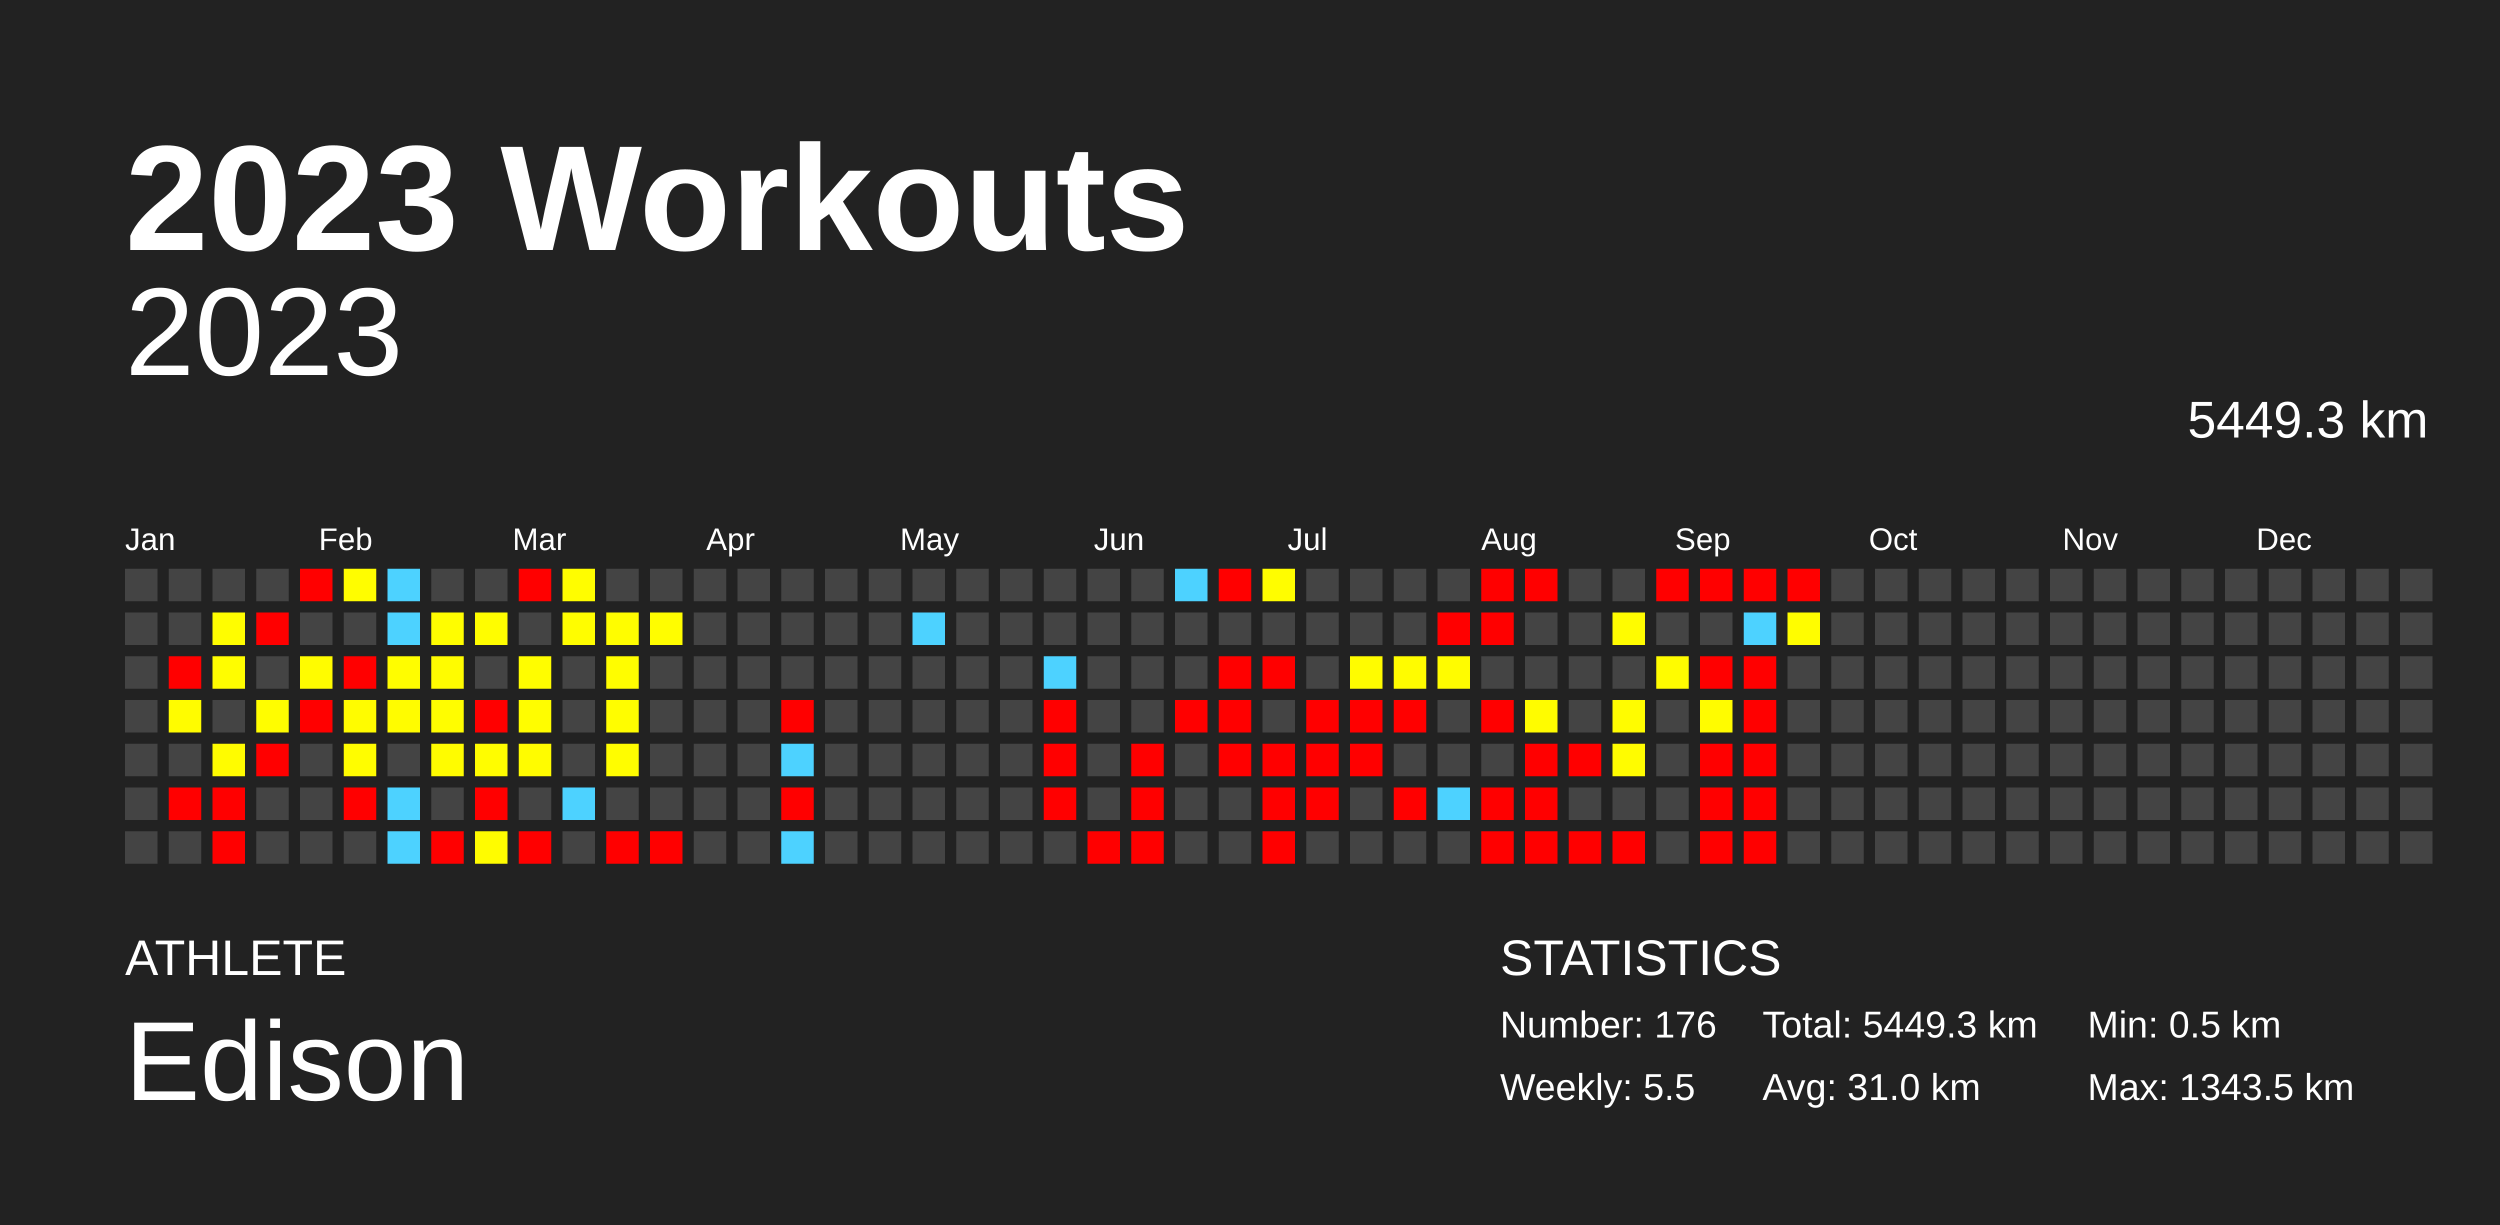
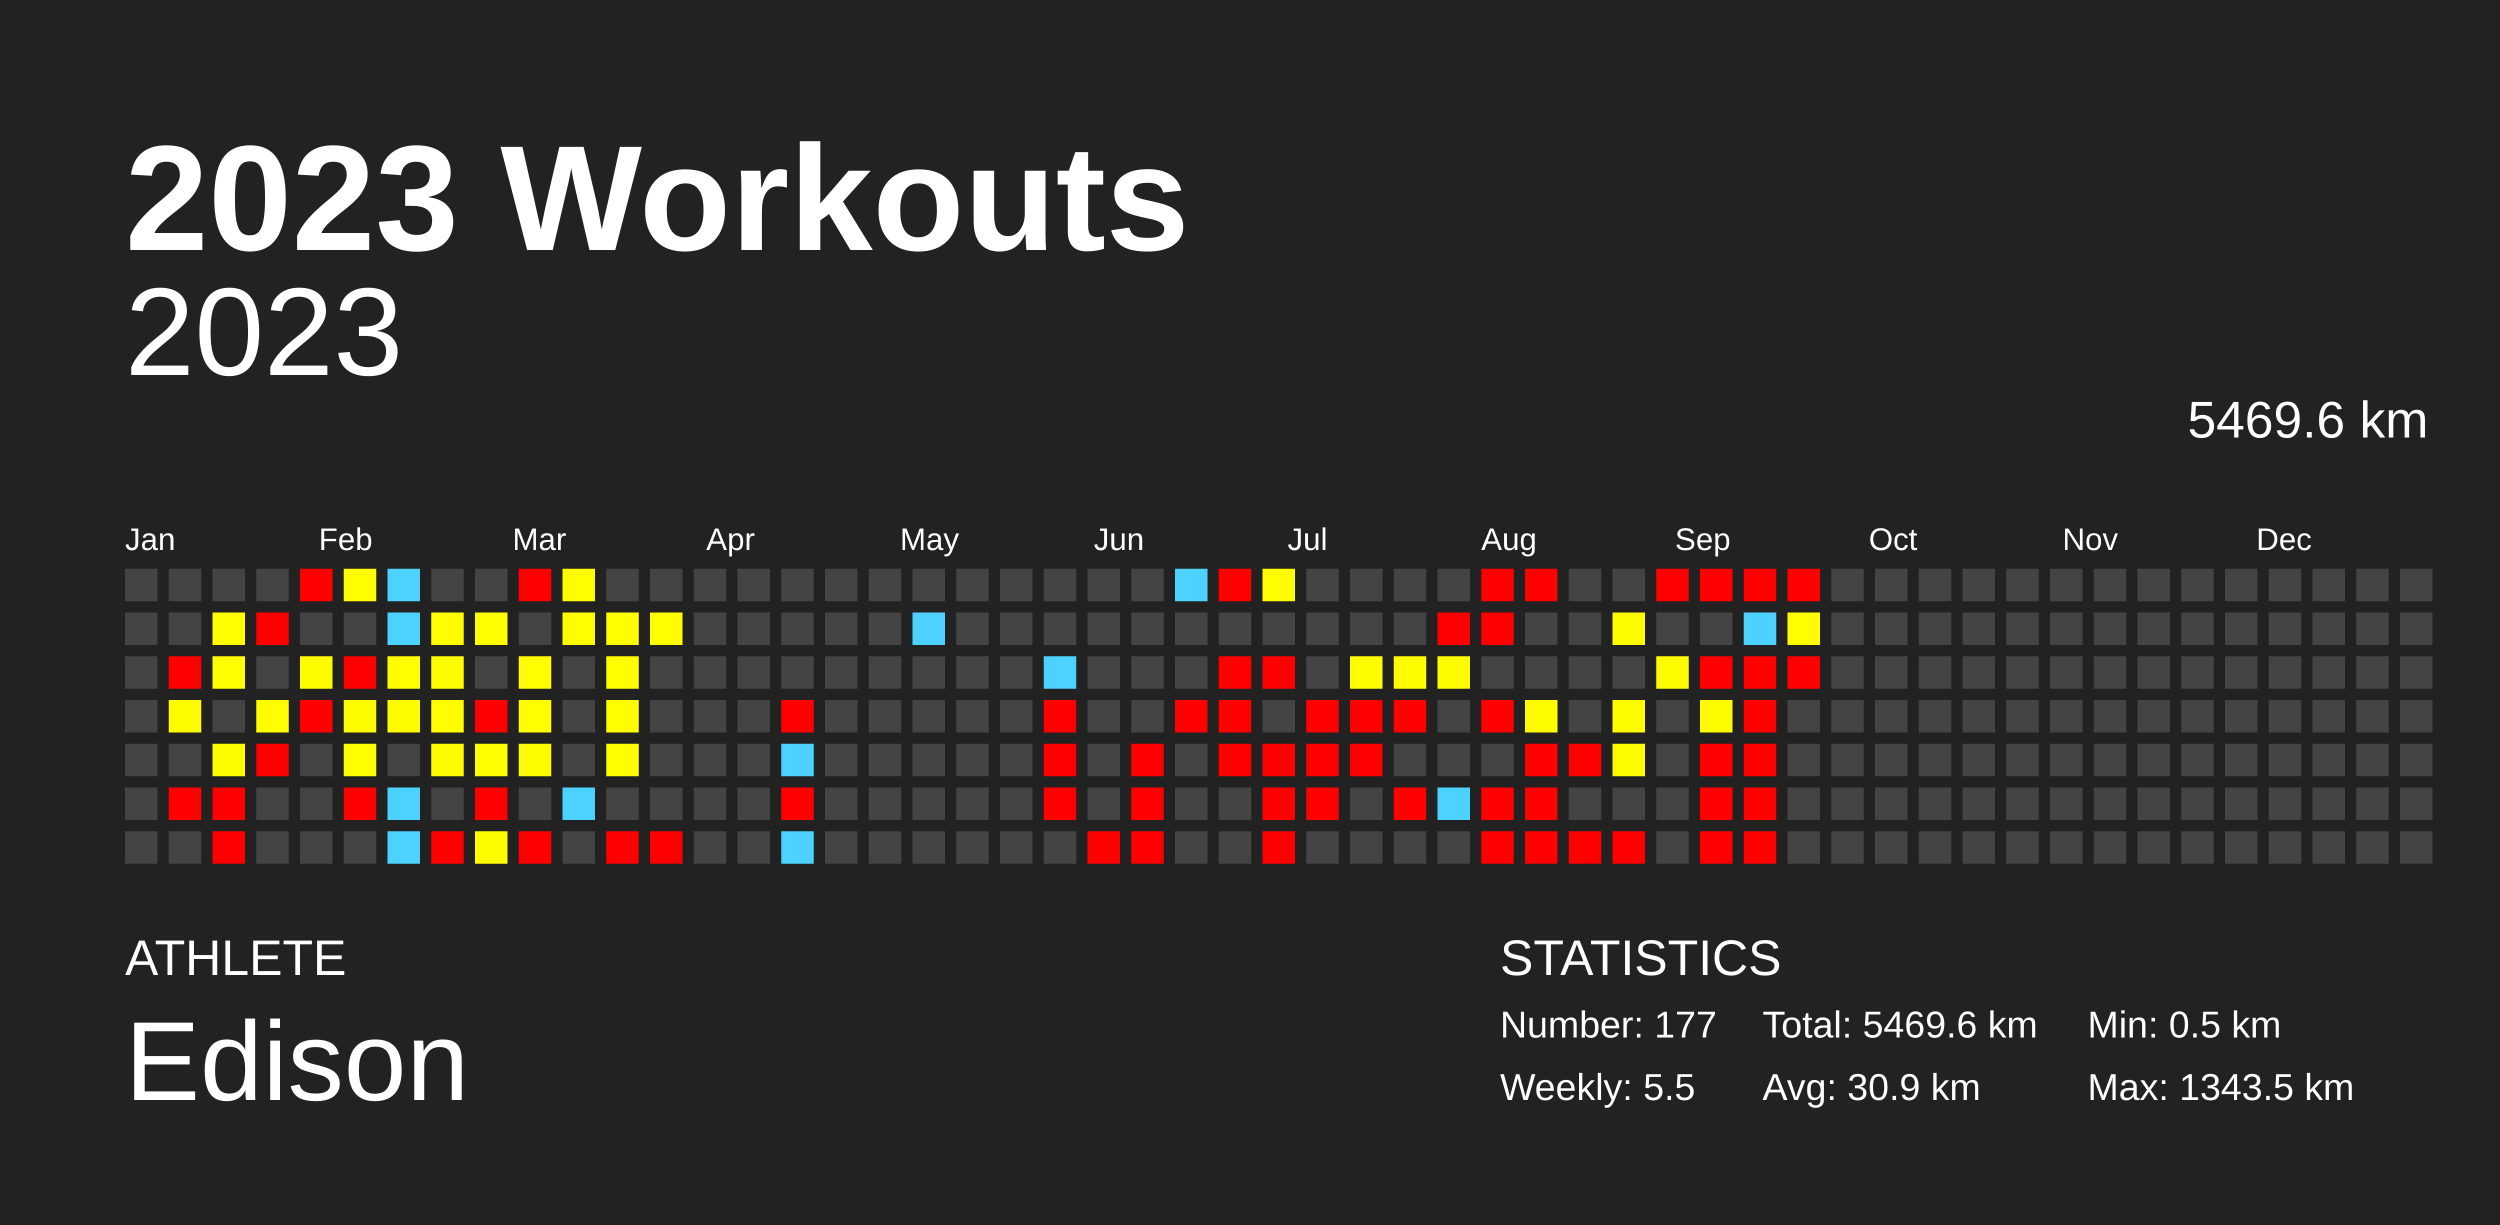
<svg xmlns="http://www.w3.org/2000/svg" baseProfile="full" height="98mm" version="1.1" viewBox="0,0,200,98" width="200mm">
  <defs />
  <rect fill="#222222" height="98" width="200" x="0" y="0" />
  <text fill="#FFFFFF" style="font-size:12px; font-family:Arial; font-weight:bold;" x="10" y="20">2023 Workouts</text>
  <text fill="#FFFFFF" style="font-size:4px; font-family:Arial" x="10" y="78">ATHLETE</text>
  <text fill="#FFFFFF" style="font-size:9px; font-family:Arial" x="10" y="88">Edison</text>
  <text fill="#FFFFFF" style="font-size:4px; font-family:Arial" x="120" y="78">STATISTICS</text>
-   <text fill="#FFFFFF" style="font-size:3px; font-family:Arial" x="120" y="83">Number: 176</text>
+   <text fill="#FFFFFF" style="font-size:3px; font-family:Arial" x="120" y="83">Number: 177</text>
  <text fill="#FFFFFF" style="font-size:3px; font-family:Arial" x="120" y="88">Weekly: 5.5</text>
-   <text fill="#FFFFFF" style="font-size:3px; font-family:Arial" x="141" y="83">Total: 5449.3 km</text>
-   <text fill="#FFFFFF" style="font-size:3px; font-family:Arial" x="141" y="88">Avg: 31.0 km</text>
+   <text fill="#FFFFFF" style="font-size:3px; font-family:Arial" x="141" y="83">Total: 5469.6 km</text>
+   <text fill="#FFFFFF" style="font-size:3px; font-family:Arial" x="141" y="88">Avg: 30.9 km</text>
  <text fill="#FFFFFF" style="font-size:3px; font-family:Arial" x="167" y="83">Min: 0.5 km</text>
  <text fill="#FFFFFF" style="font-size:3px; font-family:Arial" x="167" y="88">Max: 1343.5 km</text>
  <text alignment-baseline="hanging" fill="#FFFFFF" style="font-size:10.0px; font-family:Arial;" x="10" y="30">2023</text>
-   <text alignment-baseline="hanging" fill="#FFFFFF" style="font-size:4.125px; font-family:Arial;" x="175" y="35">5449.3 km</text>
+   <text alignment-baseline="hanging" fill="#FFFFFF" style="font-size:4.125px; font-family:Arial;" x="175" y="35">5469.6 km</text>
  <text fill="#FFFFFF" style="font-size:2.5px; font-family:Arial" x="10.0" y="44">Jan</text>
  <text fill="#FFFFFF" style="font-size:2.5px; font-family:Arial" x="25.5" y="44">Feb</text>
  <text fill="#FFFFFF" style="font-size:2.5px; font-family:Arial" x="41.0" y="44">Mar</text>
  <text fill="#FFFFFF" style="font-size:2.5px; font-family:Arial" x="56.5" y="44">Apr</text>
  <text fill="#FFFFFF" style="font-size:2.5px; font-family:Arial" x="72.0" y="44">May</text>
  <text fill="#FFFFFF" style="font-size:2.5px; font-family:Arial" x="87.5" y="44">Jun</text>
  <text fill="#FFFFFF" style="font-size:2.5px; font-family:Arial" x="103.0" y="44">Jul</text>
  <text fill="#FFFFFF" style="font-size:2.5px; font-family:Arial" x="118.5" y="44">Aug</text>
  <text fill="#FFFFFF" style="font-size:2.5px; font-family:Arial" x="134.0" y="44">Sep</text>
  <text fill="#FFFFFF" style="font-size:2.5px; font-family:Arial" x="149.5" y="44">Oct</text>
  <text fill="#FFFFFF" style="font-size:2.5px; font-family:Arial" x="165.0" y="44">Nov</text>
  <text fill="#FFFFFF" style="font-size:2.5px; font-family:Arial" x="180.5" y="44">Dec</text>
  <rect fill="#444444" height="2.6" width="2.6" x="10.0" y="45.5" />
  <rect fill="#444444" height="2.6" width="2.6" x="10.0" y="49.0" />
  <rect fill="#444444" height="2.6" width="2.6" x="10.0" y="52.5" />
  <rect fill="#444444" height="2.6" width="2.6" x="10.0" y="56.0" />
  <rect fill="#444444" height="2.6" width="2.6" x="10.0" y="59.5" />
  <rect fill="#444444" height="2.6" width="2.6" x="10.0" y="63.0" />
  <rect fill="#444444" height="2.6" width="2.6" x="10.0" y="66.5" />
  <rect fill="#444444" height="2.6" width="2.6" x="13.5" y="45.5" />
  <rect fill="#444444" height="2.6" width="2.6" x="13.5" y="49.0" />
  <rect fill="red" height="2.6" width="2.6" x="13.5" y="52.5" />
  <rect fill="#fffc00" height="2.6" width="2.6" x="13.5" y="56.0" />
  <rect fill="#444444" height="2.6" width="2.6" x="13.5" y="59.5" />
  <rect fill="red" height="2.6" width="2.6" x="13.5" y="63.0" />
  <rect fill="#444444" height="2.6" width="2.6" x="13.5" y="66.5" />
  <rect fill="#444444" height="2.6" width="2.6" x="17.0" y="45.5" />
  <rect fill="#fffd00" height="2.6" width="2.6" x="17.0" y="49.0" />
  <rect fill="#fffd00" height="2.6" width="2.6" x="17.0" y="52.5" />
  <rect fill="#444444" height="2.6" width="2.6" x="17.0" y="56.0" />
  <rect fill="#fffc00" height="2.6" width="2.6" x="17.0" y="59.5" />
  <rect fill="red" height="2.6" width="2.6" x="17.0" y="63.0" />
  <rect fill="red" height="2.6" width="2.6" x="17.0" y="66.5" />
  <rect fill="#444444" height="2.6" width="2.6" x="20.5" y="45.5" />
  <rect fill="red" height="2.6" width="2.6" x="20.5" y="49.0" />
  <rect fill="#444444" height="2.6" width="2.6" x="20.5" y="52.5" />
  <rect fill="#fffd00" height="2.6" width="2.6" x="20.5" y="56.0" />
  <rect fill="red" height="2.6" width="2.6" x="20.5" y="59.5" />
  <rect fill="#444444" height="2.6" width="2.6" x="20.5" y="63.0" />
  <rect fill="#444444" height="2.6" width="2.6" x="20.5" y="66.5" />
  <rect fill="red" height="2.6" width="2.6" x="24.0" y="45.5" />
  <rect fill="#444444" height="2.6" width="2.6" x="24.0" y="49.0" />
  <rect fill="#fffc00" height="2.6" width="2.6" x="24.0" y="52.5" />
  <rect fill="red" height="2.6" width="2.6" x="24.0" y="56.0" />
  <rect fill="#444444" height="2.6" width="2.6" x="24.0" y="59.5" />
  <rect fill="#444444" height="2.6" width="2.6" x="24.0" y="63.0" />
  <rect fill="#444444" height="2.6" width="2.6" x="24.0" y="66.5" />
  <rect fill="#fffd00" height="2.6" width="2.6" x="27.5" y="45.5" />
  <rect fill="#444444" height="2.6" width="2.6" x="27.5" y="49.0" />
  <rect fill="red" height="2.6" width="2.6" x="27.5" y="52.5" />
  <rect fill="#fffc00" height="2.6" width="2.6" x="27.5" y="56.0" />
  <rect fill="#fffd00" height="2.6" width="2.6" x="27.5" y="59.5" />
  <rect fill="red" height="2.6" width="2.6" x="27.5" y="63.0" />
  <rect fill="#444444" height="2.6" width="2.6" x="27.5" y="66.5" />
  <rect fill="#4dd2ff" height="2.6" width="2.6" x="31.0" y="45.5" />
  <rect fill="#4dd2ff" height="2.6" width="2.6" x="31.0" y="49.0" />
  <rect fill="#fffd00" height="2.6" width="2.6" x="31.0" y="52.5" />
  <rect fill="#fffc00" height="2.6" width="2.6" x="31.0" y="56.0" />
  <rect fill="#444444" height="2.6" width="2.6" x="31.0" y="59.5" />
  <rect fill="#4dd2ff" height="2.6" width="2.6" x="31.0" y="63.0" />
  <rect fill="#4dd2ff" height="2.6" width="2.6" x="31.0" y="66.5" />
  <rect fill="#444444" height="2.6" width="2.6" x="34.5" y="45.5" />
  <rect fill="#fffd00" height="2.6" width="2.6" x="34.5" y="49.0" />
  <rect fill="#fffc00" height="2.6" width="2.6" x="34.5" y="52.5" />
  <rect fill="#fffd00" height="2.6" width="2.6" x="34.5" y="56.0" />
  <rect fill="#fffc00" height="2.6" width="2.6" x="34.5" y="59.5" />
  <rect fill="#444444" height="2.6" width="2.6" x="34.5" y="63.0" />
  <rect fill="red" height="2.6" width="2.6" x="34.5" y="66.5" />
  <rect fill="#444444" height="2.6" width="2.6" x="38.0" y="45.5" />
  <rect fill="#fffd00" height="2.6" width="2.6" x="38.0" y="49.0" />
  <rect fill="#444444" height="2.6" width="2.6" x="38.0" y="52.5" />
  <rect fill="red" height="2.6" width="2.6" x="38.0" y="56.0" />
  <rect fill="#fffd00" height="2.6" width="2.6" x="38.0" y="59.5" />
  <rect fill="red" height="2.6" width="2.6" x="38.0" y="63.0" />
  <rect fill="#fffc00" height="2.6" width="2.6" x="38.0" y="66.5" />
  <rect fill="red" height="2.6" width="2.6" x="41.5" y="45.5" />
  <rect fill="#444444" height="2.6" width="2.6" x="41.5" y="49.0" />
  <rect fill="#fffd00" height="2.6" width="2.6" x="41.5" y="52.5" />
  <rect fill="#fffd00" height="2.6" width="2.6" x="41.5" y="56.0" />
  <rect fill="#fffc00" height="2.6" width="2.6" x="41.5" y="59.5" />
  <rect fill="#444444" height="2.6" width="2.6" x="41.5" y="63.0" />
  <rect fill="red" height="2.6" width="2.6" x="41.5" y="66.5" />
  <rect fill="#fffd00" height="2.6" width="2.6" x="45.0" y="45.5" />
  <rect fill="#fffd00" height="2.6" width="2.6" x="45.0" y="49.0" />
  <rect fill="#444444" height="2.6" width="2.6" x="45.0" y="52.5" />
  <rect fill="#444444" height="2.6" width="2.6" x="45.0" y="56.0" />
  <rect fill="#444444" height="2.6" width="2.6" x="45.0" y="59.5" />
  <rect fill="#4dd2ff" height="2.6" width="2.6" x="45.0" y="63.0" />
  <rect fill="#444444" height="2.6" width="2.6" x="45.0" y="66.5" />
  <rect fill="#444444" height="2.6" width="2.6" x="48.5" y="45.5" />
  <rect fill="#fffd00" height="2.6" width="2.6" x="48.5" y="49.0" />
  <rect fill="#fffd00" height="2.6" width="2.6" x="48.5" y="52.5" />
  <rect fill="#fffd00" height="2.6" width="2.6" x="48.5" y="56.0" />
  <rect fill="#fffd00" height="2.6" width="2.6" x="48.5" y="59.5" />
  <rect fill="#444444" height="2.6" width="2.6" x="48.5" y="63.0" />
  <rect fill="red" height="2.6" width="2.6" x="48.5" y="66.5" />
  <rect fill="#444444" height="2.6" width="2.6" x="52.0" y="45.5" />
  <rect fill="#fffd00" height="2.6" width="2.6" x="52.0" y="49.0" />
  <rect fill="#444444" height="2.6" width="2.6" x="52.0" y="52.5" />
  <rect fill="#444444" height="2.6" width="2.6" x="52.0" y="56.0" />
  <rect fill="#444444" height="2.6" width="2.6" x="52.0" y="59.5" />
  <rect fill="#444444" height="2.6" width="2.6" x="52.0" y="63.0" />
  <rect fill="red" height="2.6" width="2.6" x="52.0" y="66.5" />
  <rect fill="#444444" height="2.6" width="2.6" x="55.5" y="45.5" />
  <rect fill="#444444" height="2.6" width="2.6" x="55.5" y="49.0" />
  <rect fill="#444444" height="2.6" width="2.6" x="55.5" y="52.5" />
  <rect fill="#444444" height="2.6" width="2.6" x="55.5" y="56.0" />
  <rect fill="#444444" height="2.6" width="2.6" x="55.5" y="59.5" />
  <rect fill="#444444" height="2.6" width="2.6" x="55.5" y="63.0" />
  <rect fill="#444444" height="2.6" width="2.6" x="55.5" y="66.5" />
  <rect fill="#444444" height="2.6" width="2.6" x="59.0" y="45.5" />
  <rect fill="#444444" height="2.6" width="2.6" x="59.0" y="49.0" />
  <rect fill="#444444" height="2.6" width="2.6" x="59.0" y="52.5" />
  <rect fill="#444444" height="2.6" width="2.6" x="59.0" y="56.0" />
  <rect fill="#444444" height="2.6" width="2.6" x="59.0" y="59.5" />
  <rect fill="#444444" height="2.6" width="2.6" x="59.0" y="63.0" />
  <rect fill="#444444" height="2.6" width="2.6" x="59.0" y="66.5" />
  <rect fill="#444444" height="2.6" width="2.6" x="62.5" y="45.5" />
  <rect fill="#444444" height="2.6" width="2.6" x="62.5" y="49.0" />
  <rect fill="#444444" height="2.6" width="2.6" x="62.5" y="52.5" />
  <rect fill="red" height="2.6" width="2.6" x="62.5" y="56.0" />
  <rect fill="#4dd2ff" height="2.6" width="2.6" x="62.5" y="59.5" />
  <rect fill="red" height="2.6" width="2.6" x="62.5" y="63.0" />
  <rect fill="#4dd2ff" height="2.6" width="2.6" x="62.5" y="66.5" />
  <rect fill="#444444" height="2.6" width="2.6" x="66.0" y="45.5" />
  <rect fill="#444444" height="2.6" width="2.6" x="66.0" y="49.0" />
  <rect fill="#444444" height="2.6" width="2.6" x="66.0" y="52.5" />
  <rect fill="#444444" height="2.6" width="2.6" x="66.0" y="56.0" />
  <rect fill="#444444" height="2.6" width="2.6" x="66.0" y="59.5" />
  <rect fill="#444444" height="2.6" width="2.6" x="66.0" y="63.0" />
  <rect fill="#444444" height="2.6" width="2.6" x="66.0" y="66.5" />
  <rect fill="#444444" height="2.6" width="2.6" x="69.5" y="45.5" />
  <rect fill="#444444" height="2.6" width="2.6" x="69.5" y="49.0" />
  <rect fill="#444444" height="2.6" width="2.6" x="69.5" y="52.5" />
  <rect fill="#444444" height="2.6" width="2.6" x="69.5" y="56.0" />
  <rect fill="#444444" height="2.6" width="2.6" x="69.5" y="59.5" />
  <rect fill="#444444" height="2.6" width="2.6" x="69.5" y="63.0" />
  <rect fill="#444444" height="2.6" width="2.6" x="69.5" y="66.5" />
  <rect fill="#444444" height="2.6" width="2.6" x="73.0" y="45.5" />
  <rect fill="#4dd2ff" height="2.6" width="2.6" x="73.0" y="49.0" />
  <rect fill="#444444" height="2.6" width="2.6" x="73.0" y="52.5" />
  <rect fill="#444444" height="2.6" width="2.6" x="73.0" y="56.0" />
  <rect fill="#444444" height="2.6" width="2.6" x="73.0" y="59.5" />
  <rect fill="#444444" height="2.6" width="2.6" x="73.0" y="63.0" />
  <rect fill="#444444" height="2.6" width="2.6" x="73.0" y="66.5" />
  <rect fill="#444444" height="2.6" width="2.6" x="76.5" y="45.5" />
  <rect fill="#444444" height="2.6" width="2.6" x="76.5" y="49.0" />
  <rect fill="#444444" height="2.6" width="2.6" x="76.5" y="52.5" />
  <rect fill="#444444" height="2.6" width="2.6" x="76.5" y="56.0" />
  <rect fill="#444444" height="2.6" width="2.6" x="76.5" y="59.5" />
  <rect fill="#444444" height="2.6" width="2.6" x="76.5" y="63.0" />
  <rect fill="#444444" height="2.6" width="2.6" x="76.5" y="66.5" />
  <rect fill="#444444" height="2.6" width="2.6" x="80.0" y="45.5" />
  <rect fill="#444444" height="2.6" width="2.6" x="80.0" y="49.0" />
  <rect fill="#444444" height="2.6" width="2.6" x="80.0" y="52.5" />
  <rect fill="#444444" height="2.6" width="2.6" x="80.0" y="56.0" />
  <rect fill="#444444" height="2.6" width="2.6" x="80.0" y="59.5" />
  <rect fill="#444444" height="2.6" width="2.6" x="80.0" y="63.0" />
  <rect fill="#444444" height="2.6" width="2.6" x="80.0" y="66.5" />
  <rect fill="#444444" height="2.6" width="2.6" x="83.5" y="45.5" />
  <rect fill="#444444" height="2.6" width="2.6" x="83.5" y="49.0" />
  <rect fill="#4dd2ff" height="2.6" width="2.6" x="83.5" y="52.5" />
  <rect fill="red" height="2.6" width="2.6" x="83.5" y="56.0" />
  <rect fill="red" height="2.6" width="2.6" x="83.5" y="59.5" />
  <rect fill="red" height="2.6" width="2.6" x="83.5" y="63.0" />
  <rect fill="#444444" height="2.6" width="2.6" x="83.5" y="66.5" />
  <rect fill="#444444" height="2.6" width="2.6" x="87.0" y="45.5" />
  <rect fill="#444444" height="2.6" width="2.6" x="87.0" y="49.0" />
  <rect fill="#444444" height="2.6" width="2.6" x="87.0" y="52.5" />
  <rect fill="#444444" height="2.6" width="2.6" x="87.0" y="56.0" />
  <rect fill="#444444" height="2.6" width="2.6" x="87.0" y="59.5" />
  <rect fill="#444444" height="2.6" width="2.6" x="87.0" y="63.0" />
  <rect fill="red" height="2.6" width="2.6" x="87.0" y="66.5" />
  <rect fill="#444444" height="2.6" width="2.6" x="90.5" y="45.5" />
  <rect fill="#444444" height="2.6" width="2.6" x="90.5" y="49.0" />
  <rect fill="#444444" height="2.6" width="2.6" x="90.5" y="52.5" />
  <rect fill="#444444" height="2.6" width="2.6" x="90.5" y="56.0" />
  <rect fill="red" height="2.6" width="2.6" x="90.5" y="59.5" />
  <rect fill="red" height="2.6" width="2.6" x="90.5" y="63.0" />
  <rect fill="red" height="2.6" width="2.6" x="90.5" y="66.5" />
  <rect fill="#4dd2ff" height="2.6" width="2.6" x="94.0" y="45.5" />
  <rect fill="#444444" height="2.6" width="2.6" x="94.0" y="49.0" />
  <rect fill="#444444" height="2.6" width="2.6" x="94.0" y="52.5" />
  <rect fill="red" height="2.6" width="2.6" x="94.0" y="56.0" />
  <rect fill="#444444" height="2.6" width="2.6" x="94.0" y="59.5" />
  <rect fill="#444444" height="2.6" width="2.6" x="94.0" y="63.0" />
  <rect fill="#444444" height="2.6" width="2.6" x="94.0" y="66.5" />
  <rect fill="red" height="2.6" width="2.6" x="97.5" y="45.5" />
  <rect fill="#444444" height="2.6" width="2.6" x="97.5" y="49.0" />
  <rect fill="red" height="2.6" width="2.6" x="97.5" y="52.5" />
  <rect fill="red" height="2.6" width="2.6" x="97.5" y="56.0" />
  <rect fill="red" height="2.6" width="2.6" x="97.5" y="59.5" />
  <rect fill="#444444" height="2.6" width="2.6" x="97.5" y="63.0" />
  <rect fill="#444444" height="2.6" width="2.6" x="97.5" y="66.5" />
  <rect fill="#fffd00" height="2.6" width="2.6" x="101.0" y="45.5" />
  <rect fill="#444444" height="2.6" width="2.6" x="101.0" y="49.0" />
  <rect fill="red" height="2.6" width="2.6" x="101.0" y="52.5" />
  <rect fill="#444444" height="2.6" width="2.6" x="101.0" y="56.0" />
  <rect fill="red" height="2.6" width="2.6" x="101.0" y="59.5" />
  <rect fill="red" height="2.6" width="2.6" x="101.0" y="63.0" />
  <rect fill="red" height="2.6" width="2.6" x="101.0" y="66.5" />
  <rect fill="#444444" height="2.6" width="2.6" x="104.5" y="45.5" />
  <rect fill="#444444" height="2.6" width="2.6" x="104.5" y="49.0" />
  <rect fill="#444444" height="2.6" width="2.6" x="104.5" y="52.5" />
  <rect fill="red" height="2.6" width="2.6" x="104.5" y="56.0" />
  <rect fill="red" height="2.6" width="2.6" x="104.5" y="59.5" />
  <rect fill="red" height="2.6" width="2.6" x="104.5" y="63.0" />
  <rect fill="#444444" height="2.6" width="2.6" x="104.5" y="66.5" />
  <rect fill="#444444" height="2.6" width="2.6" x="108.0" y="45.5" />
  <rect fill="#444444" height="2.6" width="2.6" x="108.0" y="49.0" />
  <rect fill="#fffc00" height="2.6" width="2.6" x="108.0" y="52.5" />
  <rect fill="red" height="2.6" width="2.6" x="108.0" y="56.0" />
  <rect fill="red" height="2.6" width="2.6" x="108.0" y="59.5" />
  <rect fill="#444444" height="2.6" width="2.6" x="108.0" y="63.0" />
  <rect fill="#444444" height="2.6" width="2.6" x="108.0" y="66.5" />
  <rect fill="#444444" height="2.6" width="2.6" x="111.5" y="45.5" />
  <rect fill="#444444" height="2.6" width="2.6" x="111.5" y="49.0" />
  <rect fill="#fffc00" height="2.6" width="2.6" x="111.5" y="52.5" />
  <rect fill="red" height="2.6" width="2.6" x="111.5" y="56.0" />
  <rect fill="#444444" height="2.6" width="2.6" x="111.5" y="59.5" />
  <rect fill="red" height="2.6" width="2.6" x="111.5" y="63.0" />
  <rect fill="#444444" height="2.6" width="2.6" x="111.5" y="66.5" />
  <rect fill="#444444" height="2.6" width="2.6" x="115.0" y="45.5" />
  <rect fill="red" height="2.6" width="2.6" x="115.0" y="49.0" />
  <rect fill="#fffc00" height="2.6" width="2.6" x="115.0" y="52.5" />
  <rect fill="#444444" height="2.6" width="2.6" x="115.0" y="56.0" />
  <rect fill="#444444" height="2.6" width="2.6" x="115.0" y="59.5" />
  <rect fill="#4dd2ff" height="2.6" width="2.6" x="115.0" y="63.0" />
  <rect fill="#444444" height="2.6" width="2.6" x="115.0" y="66.5" />
  <rect fill="red" height="2.6" width="2.6" x="118.5" y="45.5" />
  <rect fill="red" height="2.6" width="2.6" x="118.5" y="49.0" />
  <rect fill="#444444" height="2.6" width="2.6" x="118.5" y="52.5" />
  <rect fill="red" height="2.6" width="2.6" x="118.5" y="56.0" />
  <rect fill="#444444" height="2.6" width="2.6" x="118.5" y="59.5" />
  <rect fill="red" height="2.6" width="2.6" x="118.5" y="63.0" />
  <rect fill="red" height="2.6" width="2.6" x="118.5" y="66.5" />
  <rect fill="red" height="2.6" width="2.6" x="122.0" y="45.5" />
  <rect fill="#444444" height="2.6" width="2.6" x="122.0" y="49.0" />
  <rect fill="#444444" height="2.6" width="2.6" x="122.0" y="52.5" />
  <rect fill="#fffc00" height="2.6" width="2.6" x="122.0" y="56.0" />
  <rect fill="red" height="2.6" width="2.6" x="122.0" y="59.5" />
  <rect fill="red" height="2.6" width="2.6" x="122.0" y="63.0" />
  <rect fill="red" height="2.6" width="2.6" x="122.0" y="66.5" />
  <rect fill="#444444" height="2.6" width="2.6" x="125.5" y="45.5" />
  <rect fill="#444444" height="2.6" width="2.6" x="125.5" y="49.0" />
  <rect fill="#444444" height="2.6" width="2.6" x="125.5" y="52.5" />
  <rect fill="#444444" height="2.6" width="2.6" x="125.5" y="56.0" />
  <rect fill="red" height="2.6" width="2.6" x="125.5" y="59.5" />
  <rect fill="#444444" height="2.6" width="2.6" x="125.5" y="63.0" />
  <rect fill="red" height="2.6" width="2.6" x="125.5" y="66.5" />
  <rect fill="#444444" height="2.6" width="2.6" x="129.0" y="45.5" />
  <rect fill="#fffc00" height="2.6" width="2.6" x="129.0" y="49.0" />
  <rect fill="#444444" height="2.6" width="2.6" x="129.0" y="52.5" />
  <rect fill="#fffc00" height="2.6" width="2.6" x="129.0" y="56.0" />
  <rect fill="#fffc00" height="2.6" width="2.6" x="129.0" y="59.5" />
  <rect fill="#444444" height="2.6" width="2.6" x="129.0" y="63.0" />
  <rect fill="red" height="2.6" width="2.6" x="129.0" y="66.5" />
  <rect fill="red" height="2.6" width="2.6" x="132.5" y="45.5" />
  <rect fill="#444444" height="2.6" width="2.6" x="132.5" y="49.0" />
  <rect fill="#fffc00" height="2.6" width="2.6" x="132.5" y="52.5" />
  <rect fill="#444444" height="2.6" width="2.6" x="132.5" y="56.0" />
  <rect fill="#444444" height="2.6" width="2.6" x="132.5" y="59.5" />
  <rect fill="#444444" height="2.6" width="2.6" x="132.5" y="63.0" />
  <rect fill="#444444" height="2.6" width="2.6" x="132.5" y="66.5" />
  <rect fill="red" height="2.6" width="2.6" x="136.0" y="45.5" />
  <rect fill="#444444" height="2.6" width="2.6" x="136.0" y="49.0" />
  <rect fill="red" height="2.6" width="2.6" x="136.0" y="52.5" />
  <rect fill="#fffc00" height="2.6" width="2.6" x="136.0" y="56.0" />
  <rect fill="red" height="2.6" width="2.6" x="136.0" y="59.5" />
  <rect fill="red" height="2.6" width="2.6" x="136.0" y="63.0" />
  <rect fill="red" height="2.6" width="2.6" x="136.0" y="66.5" />
  <rect fill="red" height="2.6" width="2.6" x="139.5" y="45.5" />
  <rect fill="#4dd2ff" height="2.6" width="2.6" x="139.5" y="49.0" />
  <rect fill="red" height="2.6" width="2.6" x="139.5" y="52.5" />
  <rect fill="red" height="2.6" width="2.6" x="139.5" y="56.0" />
  <rect fill="red" height="2.6" width="2.6" x="139.5" y="59.5" />
  <rect fill="red" height="2.6" width="2.6" x="139.5" y="63.0" />
  <rect fill="red" height="2.6" width="2.6" x="139.5" y="66.5" />
  <rect fill="red" height="2.6" width="2.6" x="143.0" y="45.5" />
  <rect fill="#fffd00" height="2.6" width="2.6" x="143.0" y="49.0" />
-   <rect fill="#444444" height="2.6" width="2.6" x="143.0" y="52.5" />
+   <rect fill="red" height="2.6" width="2.6" x="143.0" y="52.5" />
  <rect fill="#444444" height="2.6" width="2.6" x="143.0" y="56.0" />
  <rect fill="#444444" height="2.6" width="2.6" x="143.0" y="59.5" />
  <rect fill="#444444" height="2.6" width="2.6" x="143.0" y="63.0" />
  <rect fill="#444444" height="2.6" width="2.6" x="143.0" y="66.5" />
  <rect fill="#444444" height="2.6" width="2.6" x="146.5" y="45.5" />
  <rect fill="#444444" height="2.6" width="2.6" x="146.5" y="49.0" />
  <rect fill="#444444" height="2.6" width="2.6" x="146.5" y="52.5" />
  <rect fill="#444444" height="2.6" width="2.6" x="146.5" y="56.0" />
  <rect fill="#444444" height="2.6" width="2.6" x="146.5" y="59.5" />
  <rect fill="#444444" height="2.6" width="2.6" x="146.5" y="63.0" />
  <rect fill="#444444" height="2.6" width="2.6" x="146.5" y="66.5" />
  <rect fill="#444444" height="2.6" width="2.6" x="150.0" y="45.5" />
  <rect fill="#444444" height="2.6" width="2.6" x="150.0" y="49.0" />
  <rect fill="#444444" height="2.6" width="2.6" x="150.0" y="52.5" />
  <rect fill="#444444" height="2.6" width="2.6" x="150.0" y="56.0" />
  <rect fill="#444444" height="2.6" width="2.6" x="150.0" y="59.5" />
  <rect fill="#444444" height="2.6" width="2.6" x="150.0" y="63.0" />
  <rect fill="#444444" height="2.6" width="2.6" x="150.0" y="66.5" />
  <rect fill="#444444" height="2.6" width="2.6" x="153.5" y="45.5" />
  <rect fill="#444444" height="2.6" width="2.6" x="153.5" y="49.0" />
  <rect fill="#444444" height="2.6" width="2.6" x="153.5" y="52.5" />
  <rect fill="#444444" height="2.6" width="2.6" x="153.5" y="56.0" />
  <rect fill="#444444" height="2.6" width="2.6" x="153.5" y="59.5" />
  <rect fill="#444444" height="2.6" width="2.6" x="153.5" y="63.0" />
  <rect fill="#444444" height="2.6" width="2.6" x="153.5" y="66.5" />
  <rect fill="#444444" height="2.6" width="2.6" x="157.0" y="45.5" />
  <rect fill="#444444" height="2.6" width="2.6" x="157.0" y="49.0" />
  <rect fill="#444444" height="2.6" width="2.6" x="157.0" y="52.5" />
  <rect fill="#444444" height="2.6" width="2.6" x="157.0" y="56.0" />
  <rect fill="#444444" height="2.6" width="2.6" x="157.0" y="59.5" />
  <rect fill="#444444" height="2.6" width="2.6" x="157.0" y="63.0" />
  <rect fill="#444444" height="2.6" width="2.6" x="157.0" y="66.5" />
  <rect fill="#444444" height="2.6" width="2.6" x="160.5" y="45.5" />
  <rect fill="#444444" height="2.6" width="2.6" x="160.5" y="49.0" />
  <rect fill="#444444" height="2.6" width="2.6" x="160.5" y="52.5" />
  <rect fill="#444444" height="2.6" width="2.6" x="160.5" y="56.0" />
  <rect fill="#444444" height="2.6" width="2.6" x="160.5" y="59.5" />
  <rect fill="#444444" height="2.6" width="2.6" x="160.5" y="63.0" />
  <rect fill="#444444" height="2.6" width="2.6" x="160.5" y="66.5" />
  <rect fill="#444444" height="2.6" width="2.6" x="164.0" y="45.5" />
  <rect fill="#444444" height="2.6" width="2.6" x="164.0" y="49.0" />
  <rect fill="#444444" height="2.6" width="2.6" x="164.0" y="52.5" />
  <rect fill="#444444" height="2.6" width="2.6" x="164.0" y="56.0" />
  <rect fill="#444444" height="2.6" width="2.6" x="164.0" y="59.5" />
  <rect fill="#444444" height="2.6" width="2.6" x="164.0" y="63.0" />
  <rect fill="#444444" height="2.6" width="2.6" x="164.0" y="66.5" />
  <rect fill="#444444" height="2.6" width="2.6" x="167.5" y="45.5" />
  <rect fill="#444444" height="2.6" width="2.6" x="167.5" y="49.0" />
  <rect fill="#444444" height="2.6" width="2.6" x="167.5" y="52.5" />
  <rect fill="#444444" height="2.6" width="2.6" x="167.5" y="56.0" />
  <rect fill="#444444" height="2.6" width="2.6" x="167.5" y="59.5" />
  <rect fill="#444444" height="2.6" width="2.6" x="167.5" y="63.0" />
  <rect fill="#444444" height="2.6" width="2.6" x="167.5" y="66.5" />
  <rect fill="#444444" height="2.6" width="2.6" x="171.0" y="45.5" />
  <rect fill="#444444" height="2.6" width="2.6" x="171.0" y="49.0" />
  <rect fill="#444444" height="2.6" width="2.6" x="171.0" y="52.5" />
  <rect fill="#444444" height="2.6" width="2.6" x="171.0" y="56.0" />
  <rect fill="#444444" height="2.6" width="2.6" x="171.0" y="59.5" />
  <rect fill="#444444" height="2.6" width="2.6" x="171.0" y="63.0" />
  <rect fill="#444444" height="2.6" width="2.6" x="171.0" y="66.5" />
  <rect fill="#444444" height="2.6" width="2.6" x="174.5" y="45.5" />
  <rect fill="#444444" height="2.6" width="2.6" x="174.5" y="49.0" />
  <rect fill="#444444" height="2.6" width="2.6" x="174.5" y="52.5" />
  <rect fill="#444444" height="2.6" width="2.6" x="174.5" y="56.0" />
  <rect fill="#444444" height="2.6" width="2.6" x="174.5" y="59.5" />
  <rect fill="#444444" height="2.6" width="2.6" x="174.5" y="63.0" />
  <rect fill="#444444" height="2.6" width="2.6" x="174.5" y="66.5" />
  <rect fill="#444444" height="2.6" width="2.6" x="178.0" y="45.5" />
  <rect fill="#444444" height="2.6" width="2.6" x="178.0" y="49.0" />
  <rect fill="#444444" height="2.6" width="2.6" x="178.0" y="52.5" />
  <rect fill="#444444" height="2.6" width="2.6" x="178.0" y="56.0" />
  <rect fill="#444444" height="2.6" width="2.6" x="178.0" y="59.5" />
  <rect fill="#444444" height="2.6" width="2.6" x="178.0" y="63.0" />
  <rect fill="#444444" height="2.6" width="2.6" x="178.0" y="66.5" />
  <rect fill="#444444" height="2.6" width="2.6" x="181.5" y="45.5" />
  <rect fill="#444444" height="2.6" width="2.6" x="181.5" y="49.0" />
  <rect fill="#444444" height="2.6" width="2.6" x="181.5" y="52.5" />
  <rect fill="#444444" height="2.6" width="2.6" x="181.5" y="56.0" />
  <rect fill="#444444" height="2.6" width="2.6" x="181.5" y="59.5" />
  <rect fill="#444444" height="2.6" width="2.6" x="181.5" y="63.0" />
  <rect fill="#444444" height="2.6" width="2.6" x="181.5" y="66.5" />
  <rect fill="#444444" height="2.6" width="2.6" x="185.0" y="45.5" />
  <rect fill="#444444" height="2.6" width="2.6" x="185.0" y="49.0" />
  <rect fill="#444444" height="2.6" width="2.6" x="185.0" y="52.5" />
  <rect fill="#444444" height="2.6" width="2.6" x="185.0" y="56.0" />
  <rect fill="#444444" height="2.6" width="2.6" x="185.0" y="59.5" />
  <rect fill="#444444" height="2.6" width="2.6" x="185.0" y="63.0" />
  <rect fill="#444444" height="2.6" width="2.6" x="185.0" y="66.5" />
  <rect fill="#444444" height="2.6" width="2.6" x="188.5" y="45.5" />
  <rect fill="#444444" height="2.6" width="2.6" x="188.5" y="49.0" />
  <rect fill="#444444" height="2.6" width="2.6" x="188.5" y="52.5" />
  <rect fill="#444444" height="2.6" width="2.6" x="188.5" y="56.0" />
  <rect fill="#444444" height="2.6" width="2.6" x="188.5" y="59.5" />
  <rect fill="#444444" height="2.6" width="2.6" x="188.5" y="63.0" />
  <rect fill="#444444" height="2.6" width="2.6" x="188.5" y="66.5" />
  <rect fill="#444444" height="2.6" width="2.6" x="192.0" y="45.5" />
  <rect fill="#444444" height="2.6" width="2.6" x="192.0" y="49.0" />
  <rect fill="#444444" height="2.6" width="2.6" x="192.0" y="52.5" />
  <rect fill="#444444" height="2.6" width="2.6" x="192.0" y="56.0" />
  <rect fill="#444444" height="2.6" width="2.6" x="192.0" y="59.5" />
  <rect fill="#444444" height="2.6" width="2.6" x="192.0" y="63.0" />
  <rect fill="#444444" height="2.6" width="2.6" x="192.0" y="66.5" />
</svg>
